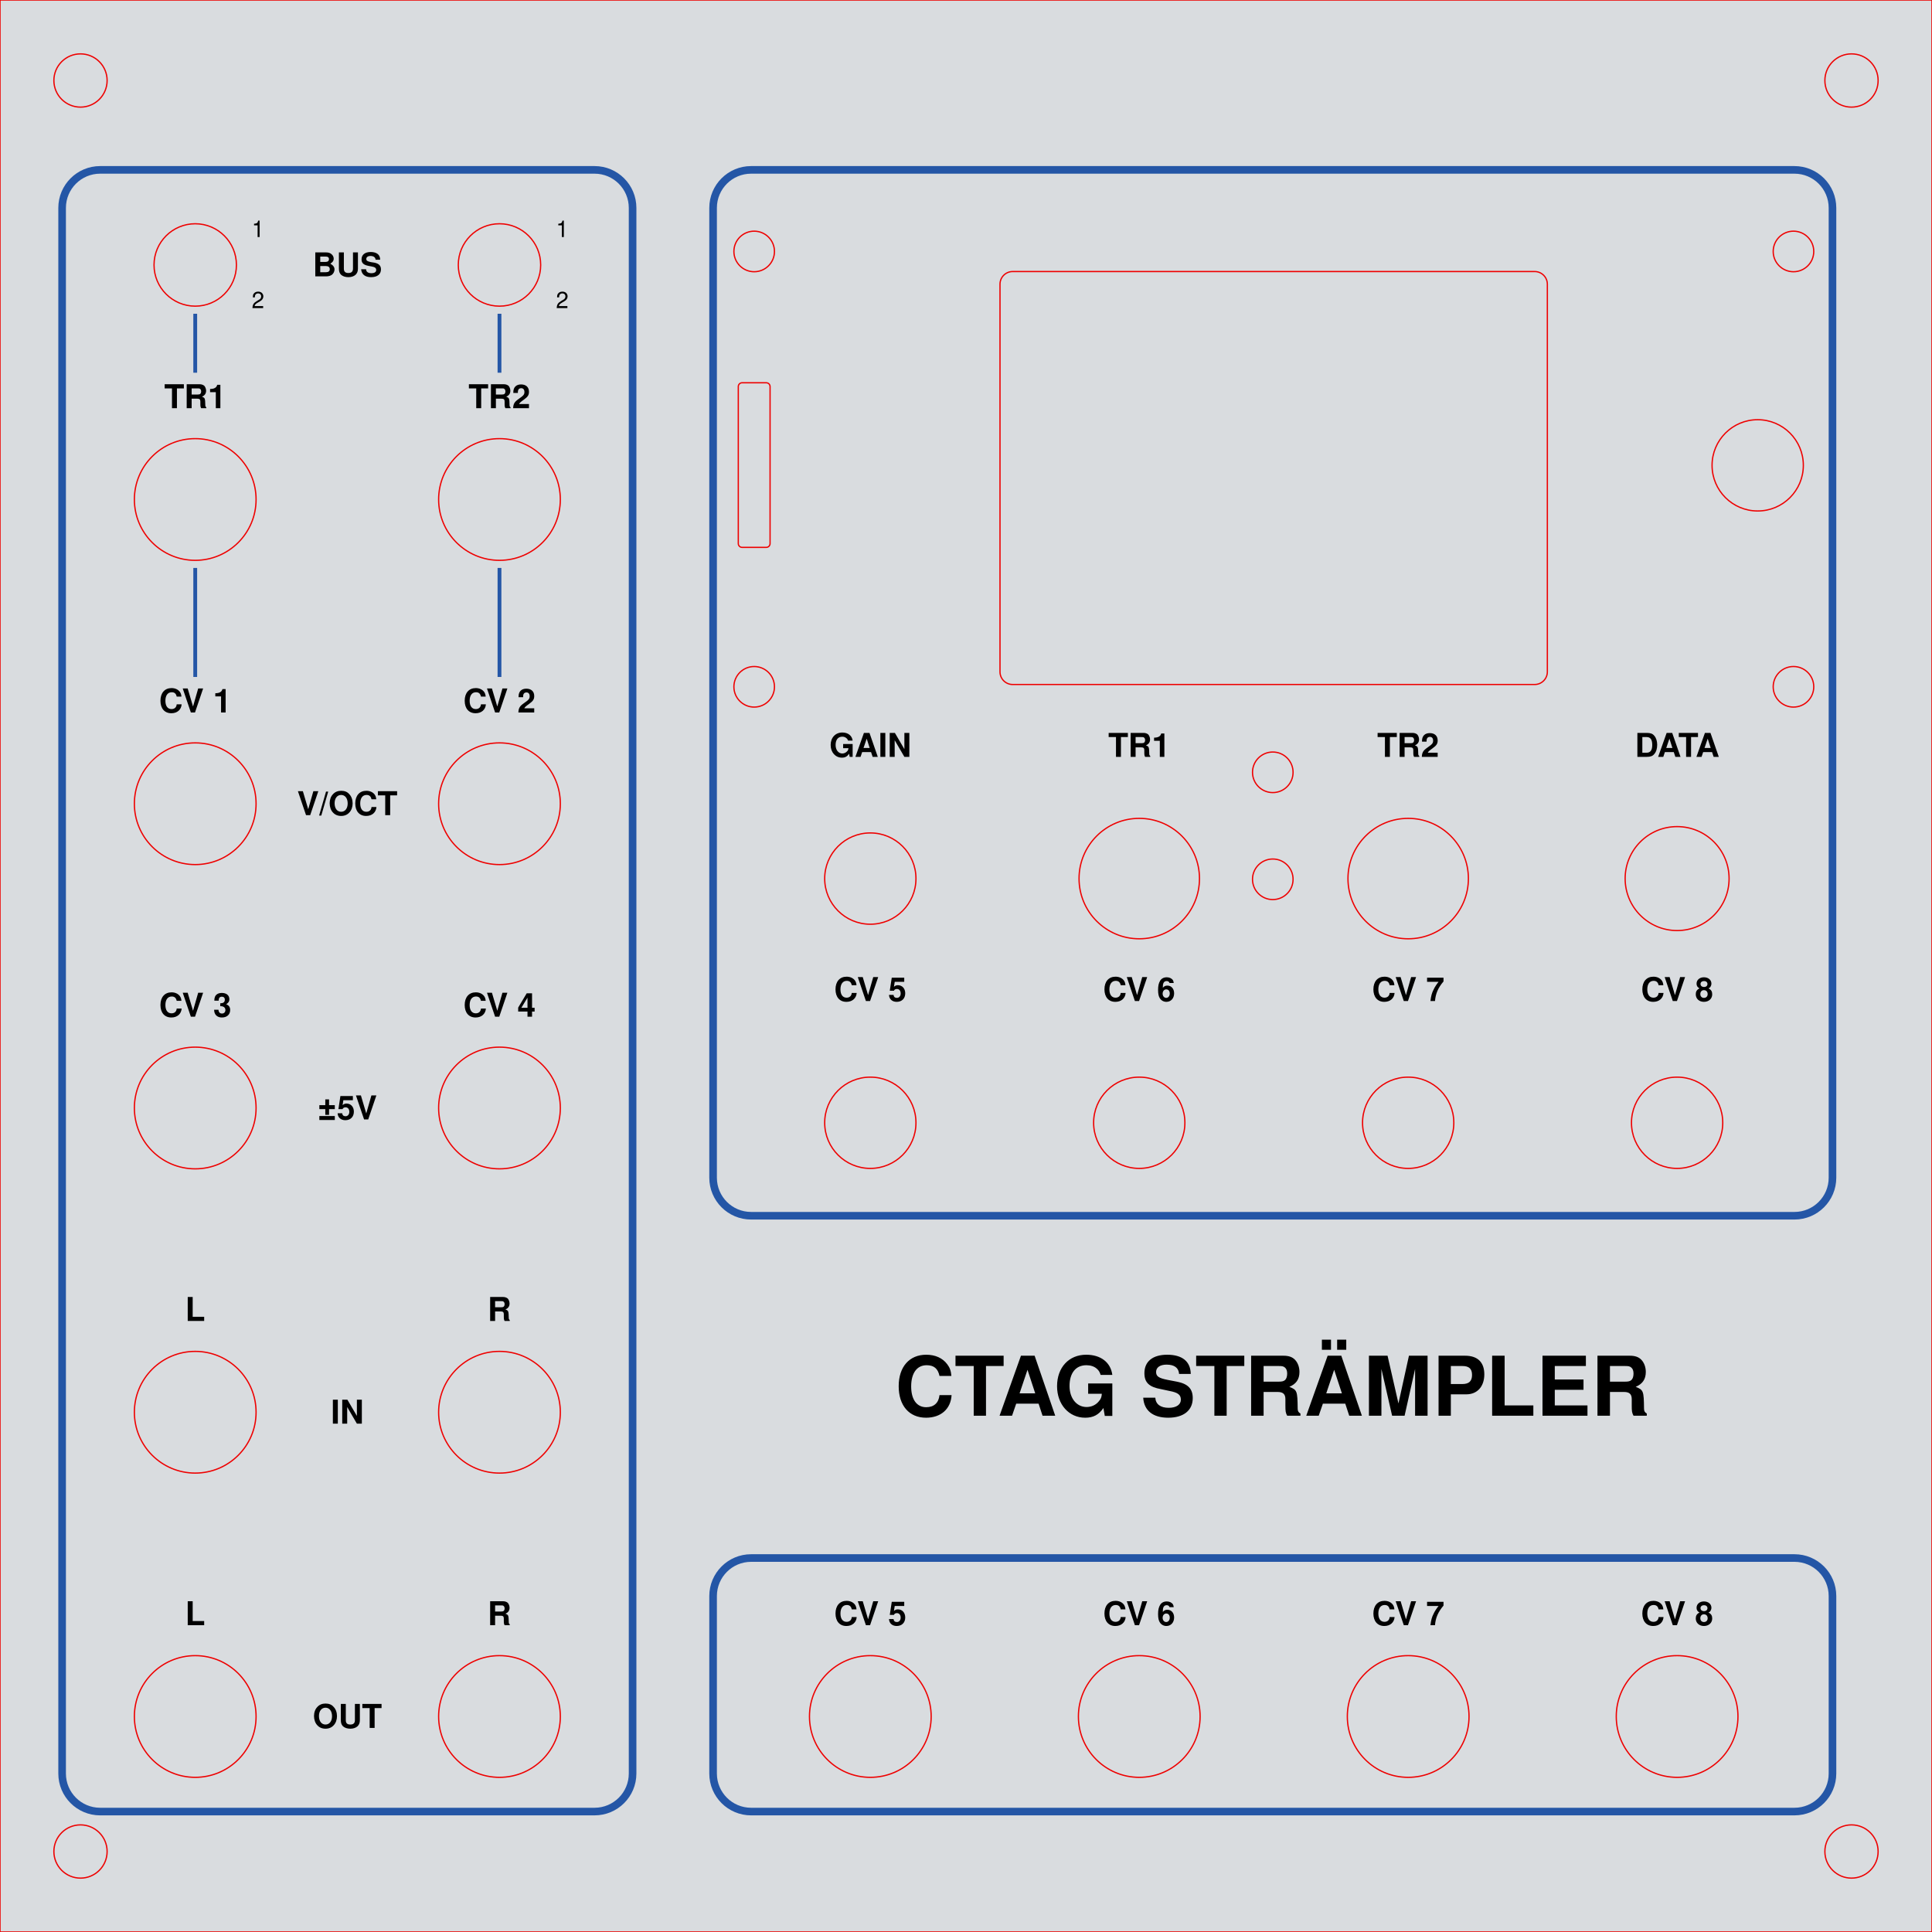
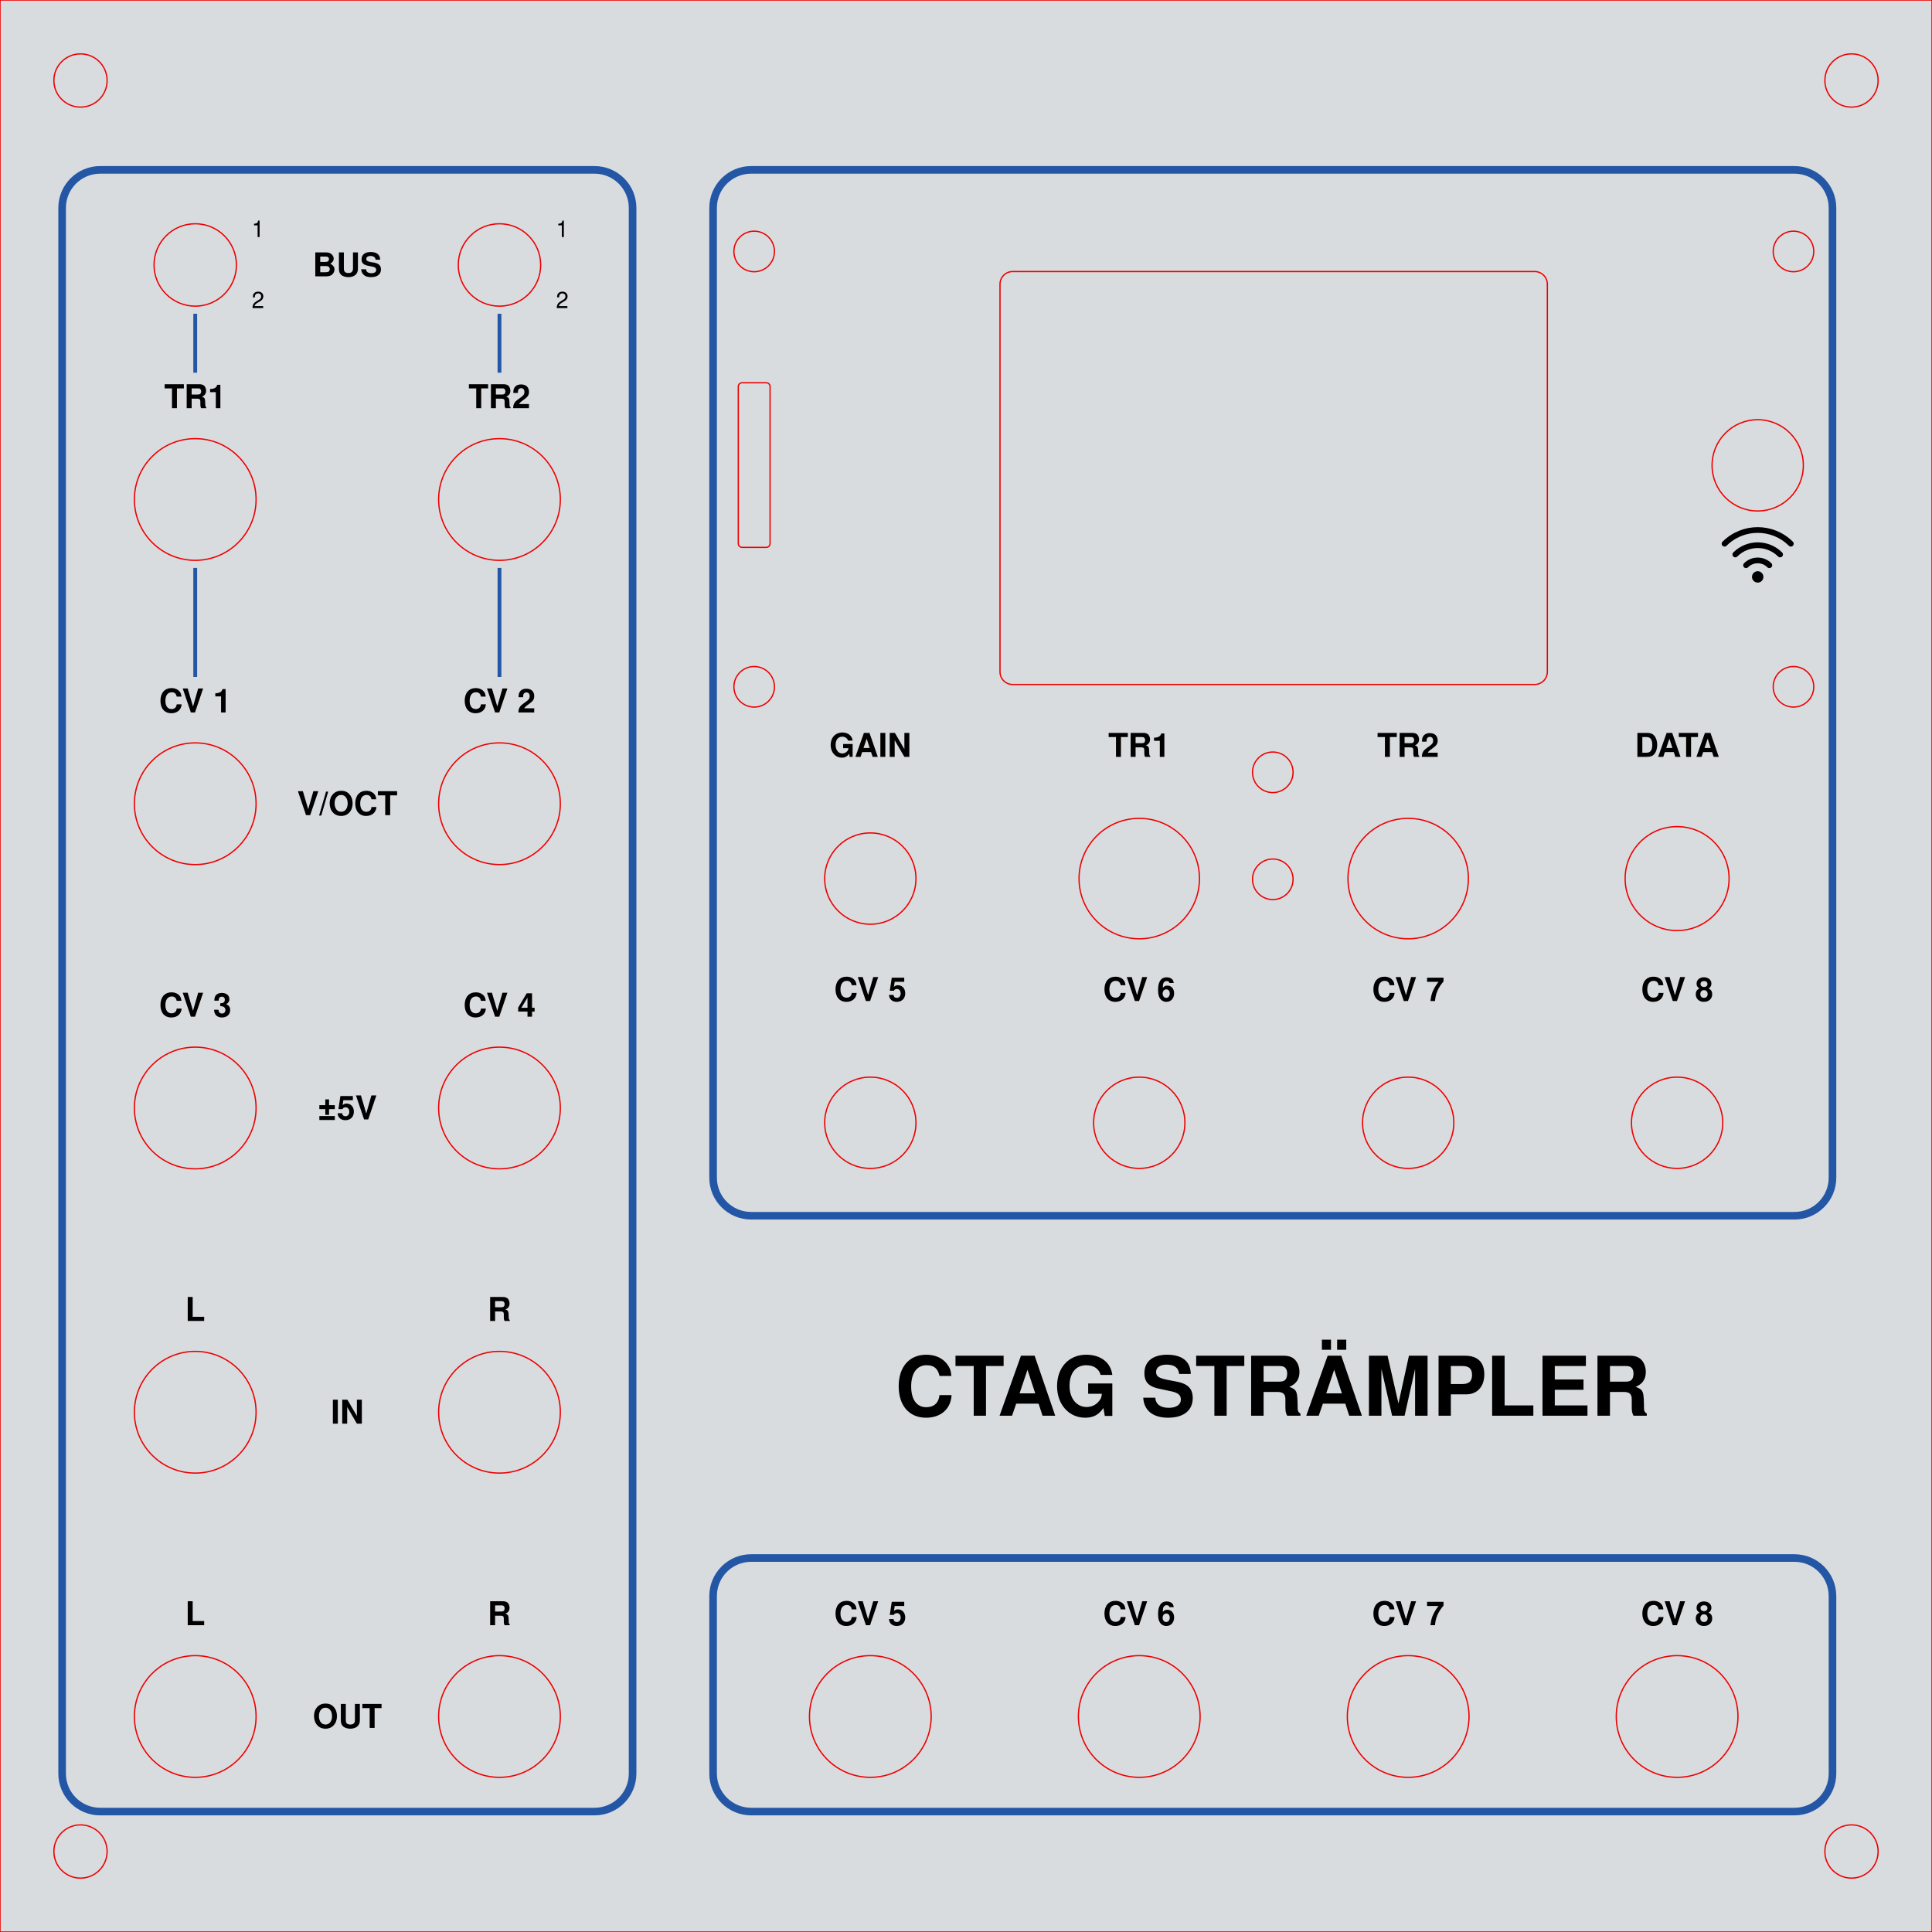
<svg xmlns="http://www.w3.org/2000/svg" width="152.4mm" height="152.4mm" viewBox="0 0 152.4 152.4">
  <rect width="100%" height="100%" fill="#d9dcdf" />
  <g id="ART">
    <text x="68.653" y="78.966" font-family="Helvetica, Arial, sans-serif" font-size="2.6" font-weight="bold" text-anchor="middle" fill="#000">CV 5</text>
    <text x="89.867" y="78.966" font-family="Helvetica, Arial, sans-serif" font-size="2.6" font-weight="bold" text-anchor="middle" fill="#000">CV 6</text>
    <text x="111.080" y="78.966" font-family="Helvetica, Arial, sans-serif" font-size="2.6" font-weight="bold" text-anchor="middle" fill="#000">CV 7</text>
    <text x="132.294" y="78.966" font-family="Helvetica, Arial, sans-serif" font-size="2.6" font-weight="bold" text-anchor="middle" fill="#000">CV 8</text>
    <text x="68.653" y="59.704" font-family="Helvetica, Arial, sans-serif" font-size="2.6" font-weight="bold" text-anchor="middle" fill="#000">GAIN</text>
    <text x="132.294" y="59.704" font-family="Helvetica, Arial, sans-serif" font-size="2.6" font-weight="bold" text-anchor="middle" fill="#000">DATA</text>
    <text x="89.867" y="59.704" font-family="Helvetica, Arial, sans-serif" font-size="2.6" font-weight="bold" text-anchor="middle" fill="#000">TR1</text>
    <text x="111.080" y="59.704" font-family="Helvetica, Arial, sans-serif" font-size="2.6" font-weight="bold" text-anchor="middle" fill="#000">TR2</text>
+     <circle cx="138.651" cy="45.507" r="0.45" fill="#000" />
+     <path d="M 139.570 44.588 A 1.300 1.300 0 0 0 137.732 44.588" fill="none" stroke="#000" stroke-width="0.45" stroke-linecap="round" />
+     <path d="M 140.419 43.739 A 2.500 2.500 0 0 0 136.883 43.739" fill="none" stroke="#000" stroke-width="0.45" stroke-linecap="round" />
+     <path d="M 141.267 42.891 A 3.700 3.700 0 0 0 136.035 42.891" fill="none" stroke="#000" stroke-width="0.45" stroke-linecap="round" />
    <text x="15.400" y="32.200" font-family="Helvetica, Arial, sans-serif" font-size="2.6" font-weight="bold" text-anchor="middle" fill="#000">TR1</text>
    <text x="39.400" y="32.200" font-family="Helvetica, Arial, sans-serif" font-size="2.6" font-weight="bold" text-anchor="middle" fill="#000">TR2</text>
    <text x="15.400" y="56.200" font-family="Helvetica, Arial, sans-serif" font-size="2.6" font-weight="bold" text-anchor="middle" fill="#000">CV 1</text>
    <text x="39.400" y="56.200" font-family="Helvetica, Arial, sans-serif" font-size="2.6" font-weight="bold" text-anchor="middle" fill="#000">CV 2</text>
    <text x="15.400" y="80.200" font-family="Helvetica, Arial, sans-serif" font-size="2.6" font-weight="bold" text-anchor="middle" fill="#000">CV 3</text>
    <text x="39.400" y="80.200" font-family="Helvetica, Arial, sans-serif" font-size="2.6" font-weight="bold" text-anchor="middle" fill="#000">CV 4</text>
    <text x="15.400" y="104.200" font-family="Helvetica, Arial, sans-serif" font-size="2.6" font-weight="bold" text-anchor="middle" fill="#000">L</text>
    <text x="39.400" y="104.200" font-family="Helvetica, Arial, sans-serif" font-size="2.6" font-weight="bold" text-anchor="middle" fill="#000">R</text>
    <text x="15.400" y="128.200" font-family="Helvetica, Arial, sans-serif" font-size="2.6" font-weight="bold" text-anchor="middle" fill="#000">L</text>
    <text x="39.400" y="128.200" font-family="Helvetica, Arial, sans-serif" font-size="2.6" font-weight="bold" text-anchor="middle" fill="#000">R</text>
    <text x="68.653" y="128.200" font-family="Helvetica, Arial, sans-serif" font-size="2.6" font-weight="bold" text-anchor="middle" fill="#000">CV 5</text>
    <text x="89.867" y="128.200" font-family="Helvetica, Arial, sans-serif" font-size="2.6" font-weight="bold" text-anchor="middle" fill="#000">CV 6</text>
    <text x="111.080" y="128.200" font-family="Helvetica, Arial, sans-serif" font-size="2.6" font-weight="bold" text-anchor="middle" fill="#000">CV 7</text>
    <text x="132.294" y="128.200" font-family="Helvetica, Arial, sans-serif" font-size="2.6" font-weight="bold" text-anchor="middle" fill="#000">CV 8</text>
    <text x="27.400" y="64.300" font-family="Helvetica, Arial, sans-serif" font-size="2.6" font-weight="bold" text-anchor="middle" fill="#000">V/OCT</text>
    <text x="27.400" y="88.300" font-family="Helvetica, Arial, sans-serif" font-size="2.6" font-weight="bold" text-anchor="middle" fill="#000">±5V</text>
    <text x="27.400" y="112.300" font-family="Helvetica, Arial, sans-serif" font-size="2.6" font-weight="bold" text-anchor="middle" fill="#000">IN</text>
    <text x="27.400" y="136.300" font-family="Helvetica, Arial, sans-serif" font-size="2.6" font-weight="bold" text-anchor="middle" fill="#000">OUT</text>
    <text x="19.850" y="18.700" font-family="Helvetica, Arial, sans-serif" font-size="1.8" font-weight="normal" text-anchor="start" fill="#000">1</text>
    <text x="19.850" y="24.300" font-family="Helvetica, Arial, sans-serif" font-size="1.8" font-weight="normal" text-anchor="start" fill="#000">2</text>
    <line x1="15.400" y1="24.750" x2="15.400" y2="29.400" stroke="#2456A6" stroke-width="0.3" />
    <line x1="15.400" y1="44.800" x2="15.400" y2="53.400" stroke="#2456A6" stroke-width="0.3" />
    <text x="43.850" y="18.700" font-family="Helvetica, Arial, sans-serif" font-size="1.8" font-weight="normal" text-anchor="start" fill="#000">1</text>
    <text x="43.850" y="24.300" font-family="Helvetica, Arial, sans-serif" font-size="1.8" font-weight="normal" text-anchor="start" fill="#000">2</text>
    <line x1="39.400" y1="24.750" x2="39.400" y2="29.400" stroke="#2456A6" stroke-width="0.3" />
    <line x1="39.400" y1="44.800" x2="39.400" y2="53.400" stroke="#2456A6" stroke-width="0.3" />
    <text x="27.400" y="21.800" font-family="Helvetica, Arial, sans-serif" font-size="2.6" font-weight="bold" text-anchor="middle" fill="#000">BUS</text>
    <rect x="56.250" y="13.400" width="88.300" height="82.500" rx="3.000" fill="none" stroke="#2456A6" stroke-width="0.6" />
    <rect x="56.250" y="122.900" width="88.300" height="20.000" rx="3.000" fill="none" stroke="#2456A6" stroke-width="0.6" />
    <text x="100.400" y="111.675" font-family="Helvetica, Arial, sans-serif" font-size="6.5" font-weight="bold" text-anchor="middle" fill="#000">CTAG STRÄMPLER</text>
    <rect x="4.900" y="13.400" width="45.000" height="129.500" rx="3.000" fill="none" stroke="#2456A6" stroke-width="0.6" />
  </g>
  <g id="CUT" fill="none" stroke="#e00" stroke-width="0.1">
    <rect x="0" y="0" width="152.4" height="152.4" />
    <circle cx="6.350" cy="146.050" r="2.100" />
    <circle cx="146.050" cy="146.050" r="2.100" />
    <circle cx="6.350" cy="6.350" r="2.100" />
    <circle cx="146.050" cy="6.350" r="2.100" />
    <circle cx="68.653" cy="88.566" r="3.600" />
    <circle cx="89.867" cy="88.566" r="3.600" />
    <circle cx="111.080" cy="88.566" r="3.600" />
    <circle cx="132.294" cy="88.566" r="3.600" />
    <circle cx="68.653" cy="69.304" r="3.600" />
    <circle cx="132.294" cy="69.304" r="4.100" />
    <circle cx="89.867" cy="69.304" r="4.750" />
    <circle cx="111.080" cy="69.304" r="4.750" />
    <circle cx="100.400" cy="69.360" r="1.600" />
    <circle cx="138.651" cy="36.707" r="3.600" />
    <circle cx="59.491" cy="54.176" r="1.600" />
    <circle cx="141.473" cy="54.176" r="1.600" />
    <circle cx="59.491" cy="19.835" r="1.600" />
    <circle cx="141.473" cy="19.835" r="1.600" />
    <circle cx="100.400" cy="60.921" r="1.600" />
    <rect x="78.882" y="21.419" width="43.176" height="32.576" rx="1.000" />
    <rect x="58.238" y="30.193" width="2.507" height="12.985" rx="0.300" />
    <circle cx="15.400" cy="39.400" r="4.800" />
    <circle cx="39.400" cy="39.400" r="4.800" />
    <circle cx="15.400" cy="63.400" r="4.800" />
    <circle cx="39.400" cy="63.400" r="4.800" />
    <circle cx="15.400" cy="87.400" r="4.800" />
    <circle cx="39.400" cy="87.400" r="4.800" />
    <circle cx="15.400" cy="111.400" r="4.800" />
    <circle cx="39.400" cy="111.400" r="4.800" />
    <circle cx="15.400" cy="135.400" r="4.800" />
    <circle cx="39.400" cy="135.400" r="4.800" />
    <circle cx="68.653" cy="135.400" r="4.800" />
    <circle cx="89.867" cy="135.400" r="4.800" />
    <circle cx="111.080" cy="135.400" r="4.800" />
    <circle cx="132.294" cy="135.400" r="4.800" />
    <circle cx="15.400" cy="20.900" r="3.250" />
    <circle cx="39.400" cy="20.900" r="3.250" />
  </g>
</svg>
